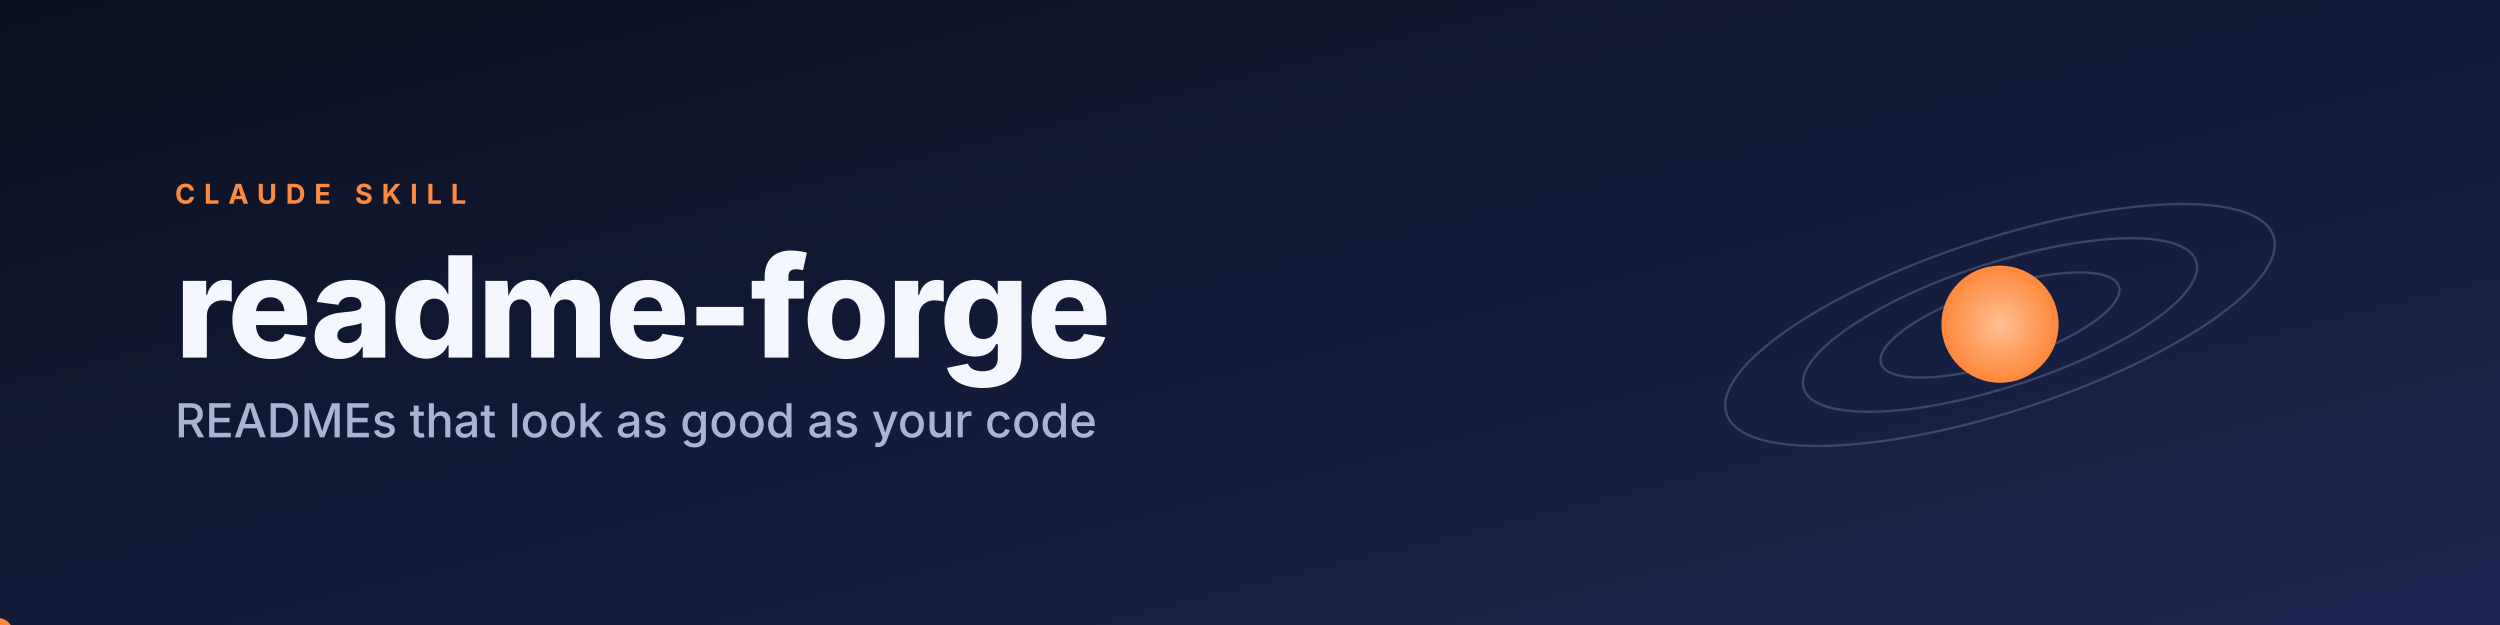
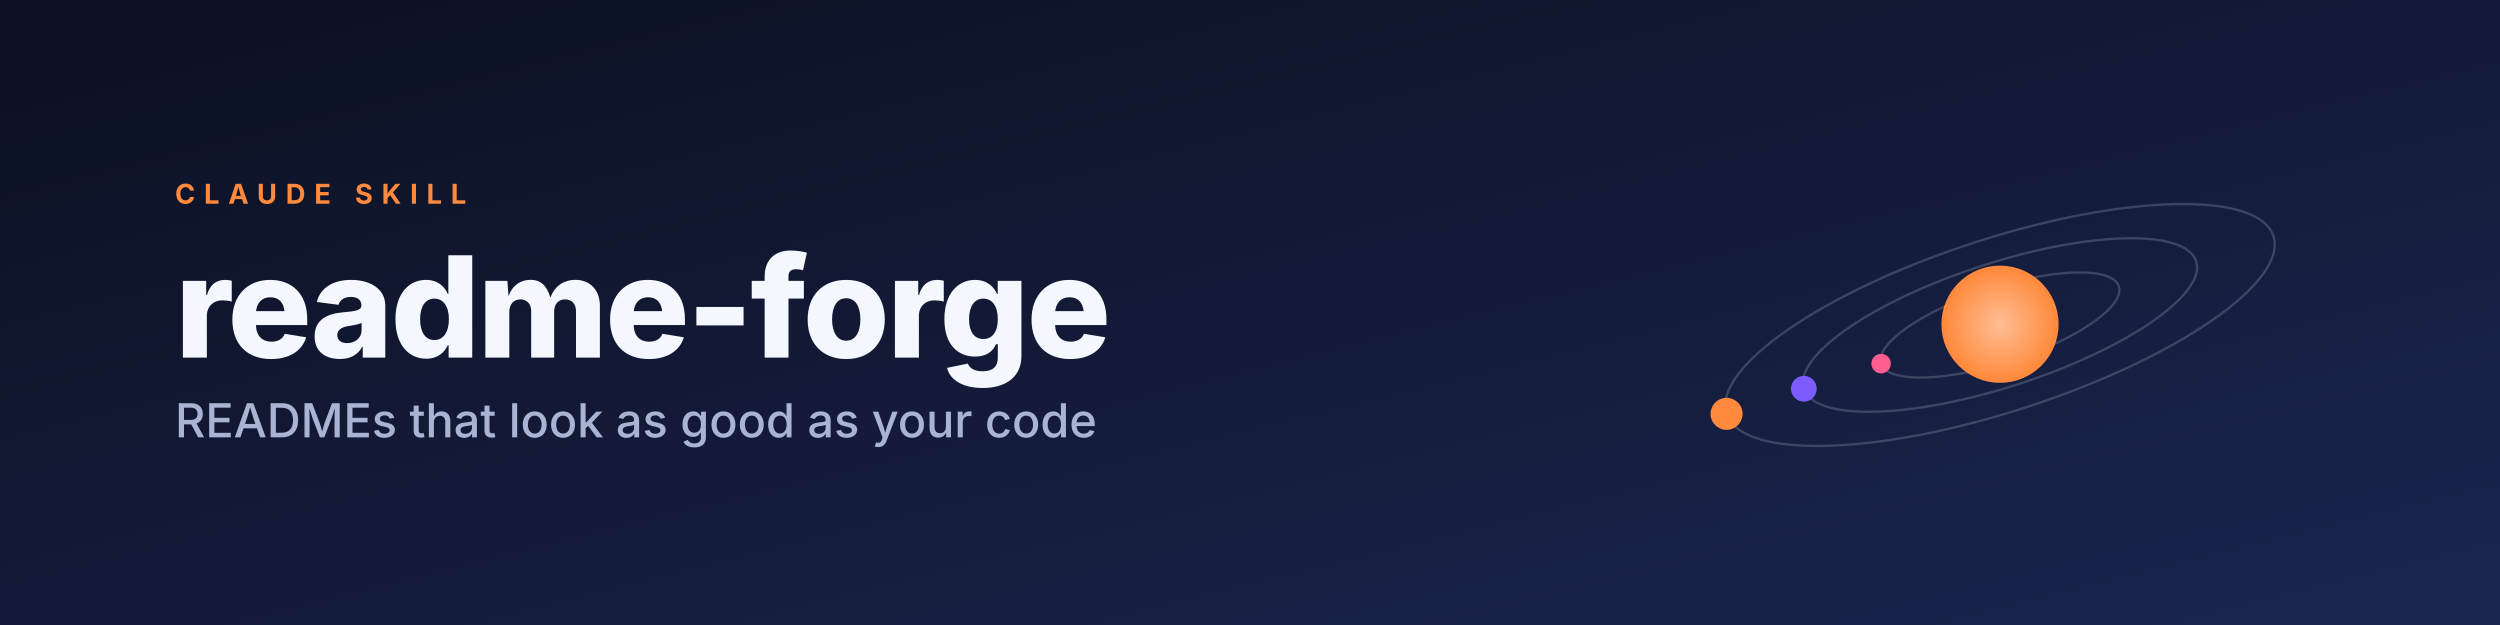
<svg xmlns="http://www.w3.org/2000/svg" width="1280" height="320" viewBox="0 0 1280 320" role="img" aria-labelledby="t">
-   <style>@keyframes pulse{from{transform:scale(1);opacity:.6}to{transform:scale(2.2);opacity:0}}.pulse{transform-box:fill-box;transform-origin:center;animation:pulse 3s ease-out infinite}@media (prefers-reduced-motion: reduce){*{animation:none!important}}</style>
+   <style>@keyframes orb0{to{transform:rotate(-360deg)}}@keyframes orbc0{to{transform:rotate(360deg)}}@keyframes planet0{0%,100%{transform:scale(.7)}50%{transform:scale(1.25)}}.orb0{transform-origin:1024.0px 166.4px;animation:orb0 7s linear infinite}.orbc0{transform-origin:960.0px 166.4px;animation:orbc0 7s linear infinite}.planet0{transform-box:fill-box;transform-origin:center;animation:planet0 7s linear infinite}@keyframes orb1{to{transform:rotate(-360deg)}}@keyframes orbc1{to{transform:rotate(360deg)}}@keyframes planet1{0%,100%{transform:scale(.7)}50%{transform:scale(1.25)}}.orb1{transform-origin:1024.0px 166.4px;animation:orb1 11s linear infinite}.orbc1{transform-origin:918.4px 166.4px;animation:orbc1 11s linear infinite}.planet1{transform-box:fill-box;transform-origin:center;animation:planet1 11s linear infinite}@keyframes orb2{to{transform:rotate(-360deg)}}@keyframes orbc2{to{transform:rotate(360deg)}}@keyframes planet2{0%,100%{transform:scale(.7)}50%{transform:scale(1.25)}}.orb2{transform-origin:1024.0px 166.4px;animation:orb2 16s linear infinite}.orbc2{transform-origin:876.8px 166.4px;animation:orbc2 16s linear infinite}.planet2{transform-box:fill-box;transform-origin:center;animation:planet2 16s linear infinite}@keyframes pulse{from{transform:scale(1);opacity:.6}to{transform:scale(2.2);opacity:0}}.pulse{transform-box:fill-box;transform-origin:center;animation:pulse 3s ease-out infinite}@media (prefers-reduced-motion: reduce){*{animation:none!important}}</style>
  <defs>
    <linearGradient id="bg" x1="0" y1="0" x2="1" y2="1">
      <stop offset="0" stop-color="#0B1020" />
      <stop offset="1" stop-color="#1B2550" />
    </linearGradient>
    <radialGradient id="core">
      <stop offset="0" stop-color="#FFBE94" />
      <stop offset="1" stop-color="#FF8A3D" />
    </radialGradient>
    <path id="o0" d="M 960.0 166.4 a 64.0 19.2 0 1 0 128.0 0 a 64.0 19.2 0 1 0 -128.0 0" />
    <path id="o1" d="M 918.4 166.4 a 105.6 31.7 0 1 0 211.2 0 a 105.6 31.7 0 1 0 -211.2 0" />
    <path id="o2" d="M 876.8 166.4 a 147.2 44.2 0 1 0 294.4 0 a 147.2 44.2 0 1 0 -294.4 0" />
  </defs>
  <rect width="1280" height="320" rx="0" fill="url(#bg)" />
  <use href="#o0" fill="none" stroke="#F5F7FF" stroke-opacity=".18" stroke-width="1.2" transform="rotate(-18 1024.0 166.4)" />
  <use href="#o1" fill="none" stroke="#F5F7FF" stroke-opacity=".18" stroke-width="1.2" transform="rotate(-18 1024.0 166.4)" />
  <use href="#o2" fill="none" stroke="#F5F7FF" stroke-opacity=".18" stroke-width="1.2" transform="rotate(-18 1024.0 166.4)" />
  <circle cx="1024" cy="166" r="29" fill="url(#core)" />
  <circle class="pulse" cx="1024" cy="166" r="29" fill="none" stroke="#FF8A3D" stroke-width="2" />
  <g transform="rotate(-18 1024.0 166.4)">
-     <circle r="5.0" fill="#FF5D8F">
-       <animateMotion dur="7s" repeatCount="indefinite" rotate="0">
-         <mpath href="#o0" />
-       </animateMotion>
-       <animate attributeName="r" values="3.5;6.2;3.5" keyTimes="0;.5;1" dur="7s" repeatCount="indefinite" />
-     </circle>
+     <g transform="translate(0 166.4) scale(1 0.3) translate(0 -166.4)">
+       <g class="orb0">
+         <g class="orbc0">
+           <g transform="translate(960.0 166.4) scale(1 3.3333) translate(-960.0 -166.4)">
+             <circle class="planet0" cx="960.0" cy="166.4" r="5.0" fill="#FF5D8F" />
+           </g>
+         </g>
+       </g>
+     </g>
  </g>
  <g transform="rotate(-18 1024.0 166.4)">
-     <circle r="6.6" fill="#7C5CFF">
-       <animateMotion dur="11s" repeatCount="indefinite" rotate="0">
-         <mpath href="#o1" />
-       </animateMotion>
-       <animate attributeName="r" values="4.6;8.2;4.6" keyTimes="0;.5;1" dur="11s" repeatCount="indefinite" />
-     </circle>
+     <g transform="translate(0 166.4) scale(1 0.3) translate(0 -166.4)">
+       <g class="orb1">
+         <g class="orbc1">
+           <g transform="translate(918.4 166.4) scale(1 3.3333) translate(-918.4 -166.4)">
+             <circle class="planet1" cx="918.4" cy="166.4" r="6.6" fill="#7C5CFF" />
+           </g>
+         </g>
+       </g>
+     </g>
  </g>
  <g transform="rotate(-18 1024.0 166.4)">
-     <circle r="8.2" fill="#FF8A3D">
-       <animateMotion dur="16s" repeatCount="indefinite" rotate="0">
-         <mpath href="#o2" />
-       </animateMotion>
-       <animate attributeName="r" values="5.7;10.2;5.7" keyTimes="0;.5;1" dur="16s" repeatCount="indefinite" />
-     </circle>
+     <g transform="translate(0 166.4) scale(1 0.3) translate(0 -166.4)">
+       <g class="orb2">
+         <g class="orbc2">
+           <g transform="translate(876.8 166.4) scale(1 3.3333) translate(-876.8 -166.4)">
+             <circle class="planet2" cx="876.8" cy="166.4" r="8.2" fill="#FF8A3D" />
+           </g>
+         </g>
+       </g>
+     </g>
  </g>
  <text class="tag fade d1" x="89.6" y="104.3" text-anchor="start" font-family="'Segoe UI', -apple-system, BlinkMacSystemFont, 'Helvetica Neue', Inter, Roboto, Arial, sans-serif" font-size="14" font-weight="700" letter-spacing="4.5" fill="#FF8A3D">CLAUDE SKILL</text>
  <text class="title fade d2" x="89.6" y="183.1" text-anchor="start" font-family="'Segoe UI', -apple-system, BlinkMacSystemFont, 'Helvetica Neue', Inter, Roboto, Arial, sans-serif" font-size="72" font-weight="800" letter-spacing="-1.4" fill="#F5F7FF">readme-forge</text>
  <text class="sub fade d3" x="89.6" y="223.9" text-anchor="start" font-family="'Segoe UI', -apple-system, BlinkMacSystemFont, 'Helvetica Neue', Inter, Roboto, Arial, sans-serif" font-size="24" font-weight="500" fill="#AAB3D1">READMEs that look as good as your code</text>
</svg>
